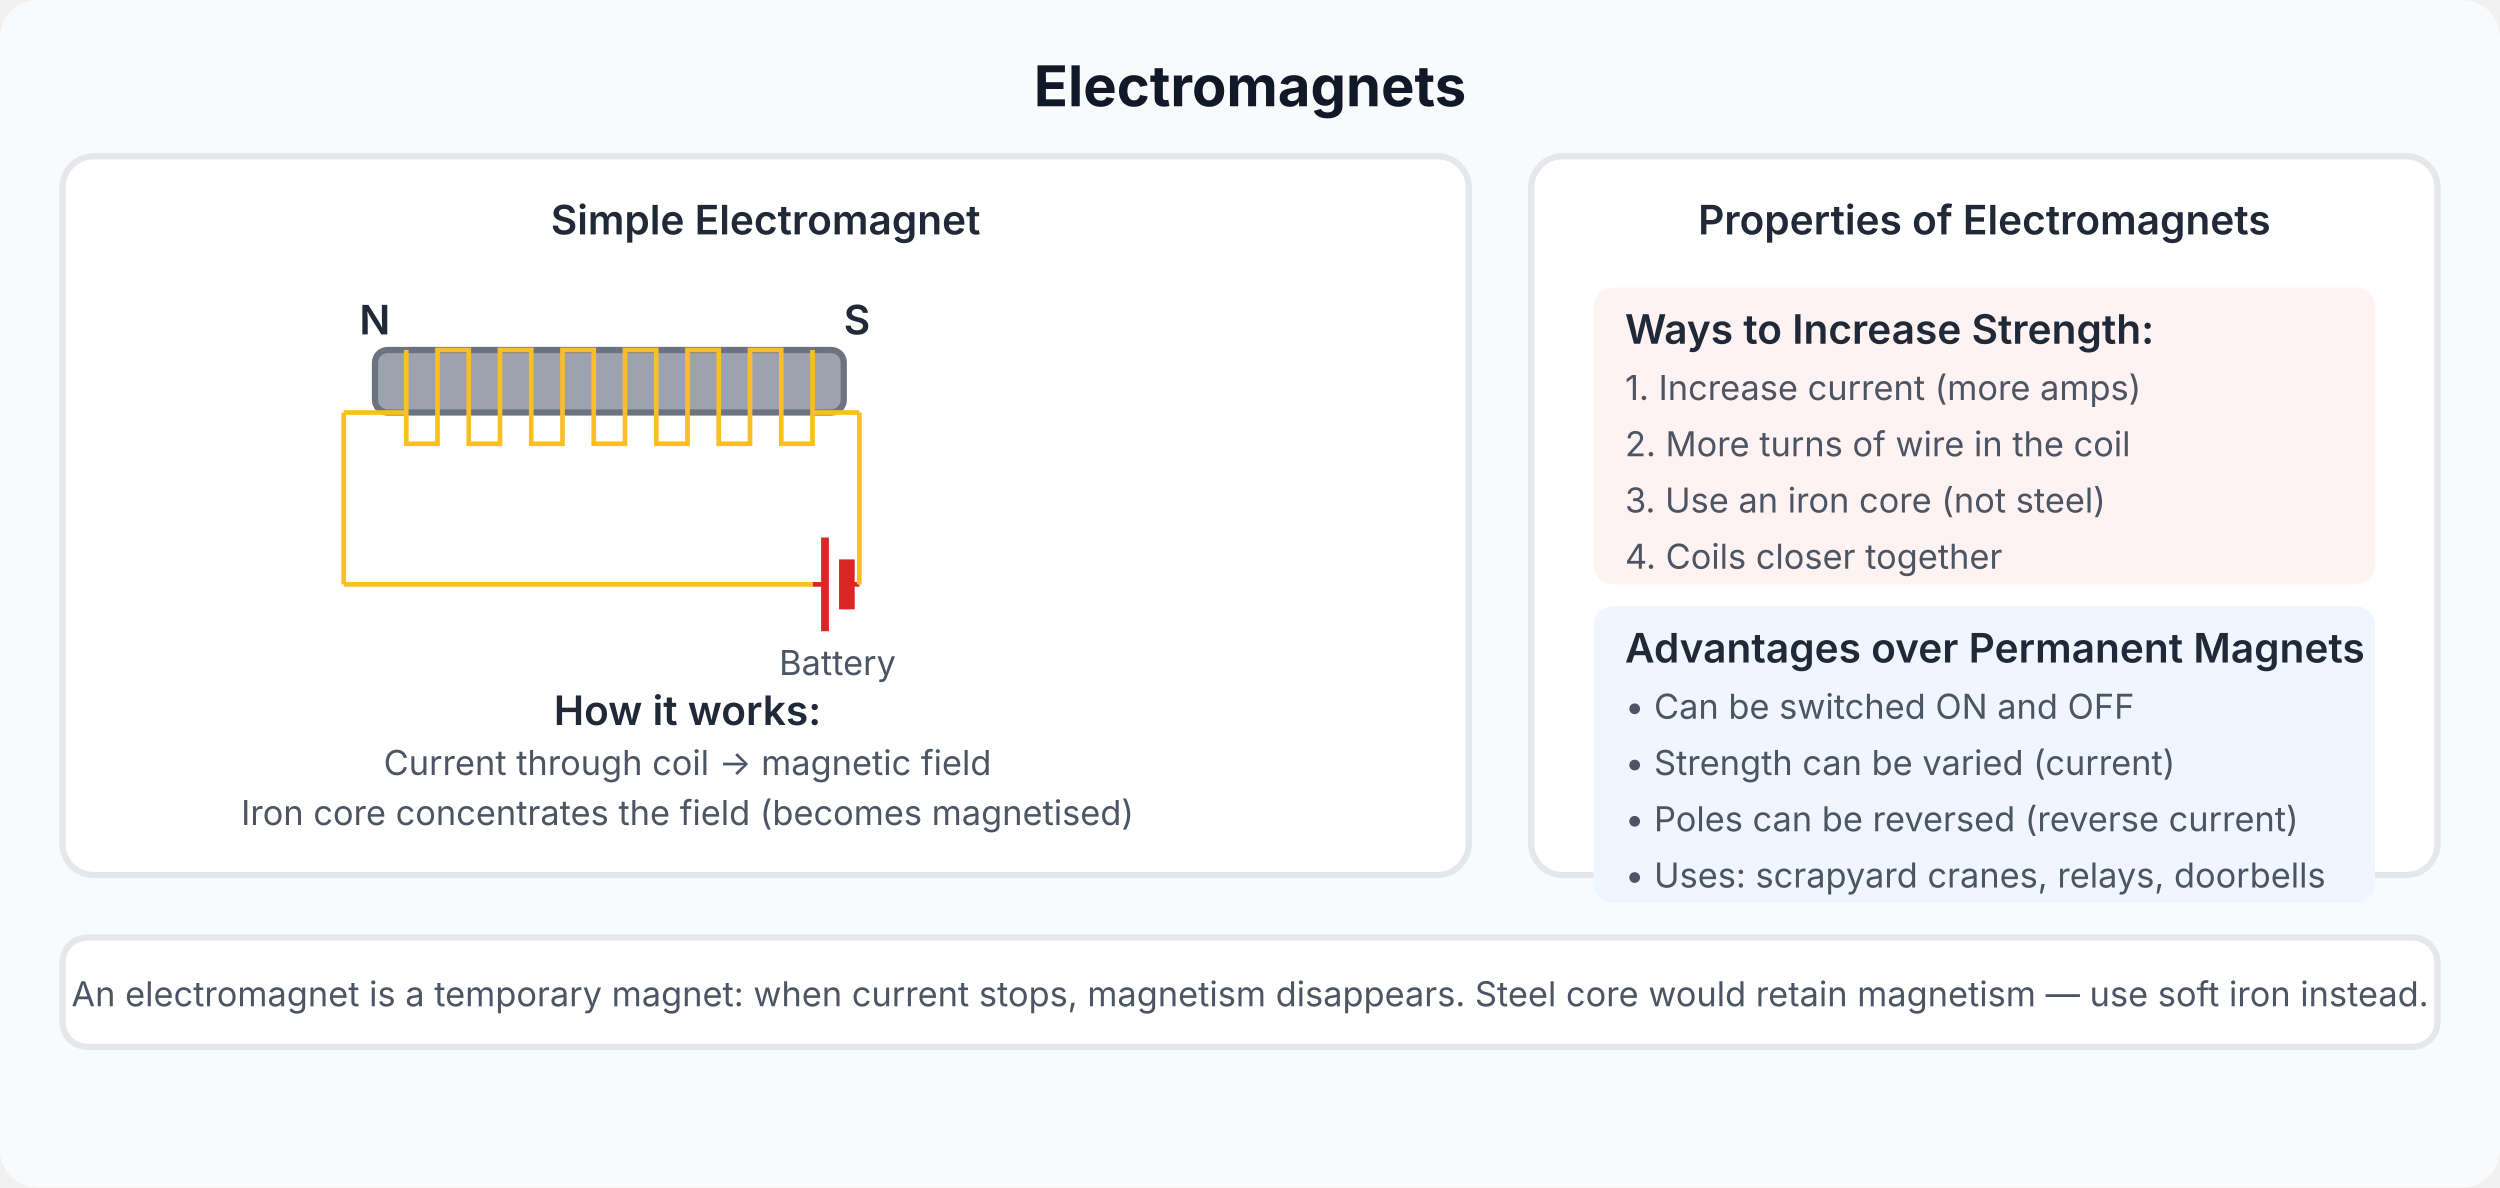
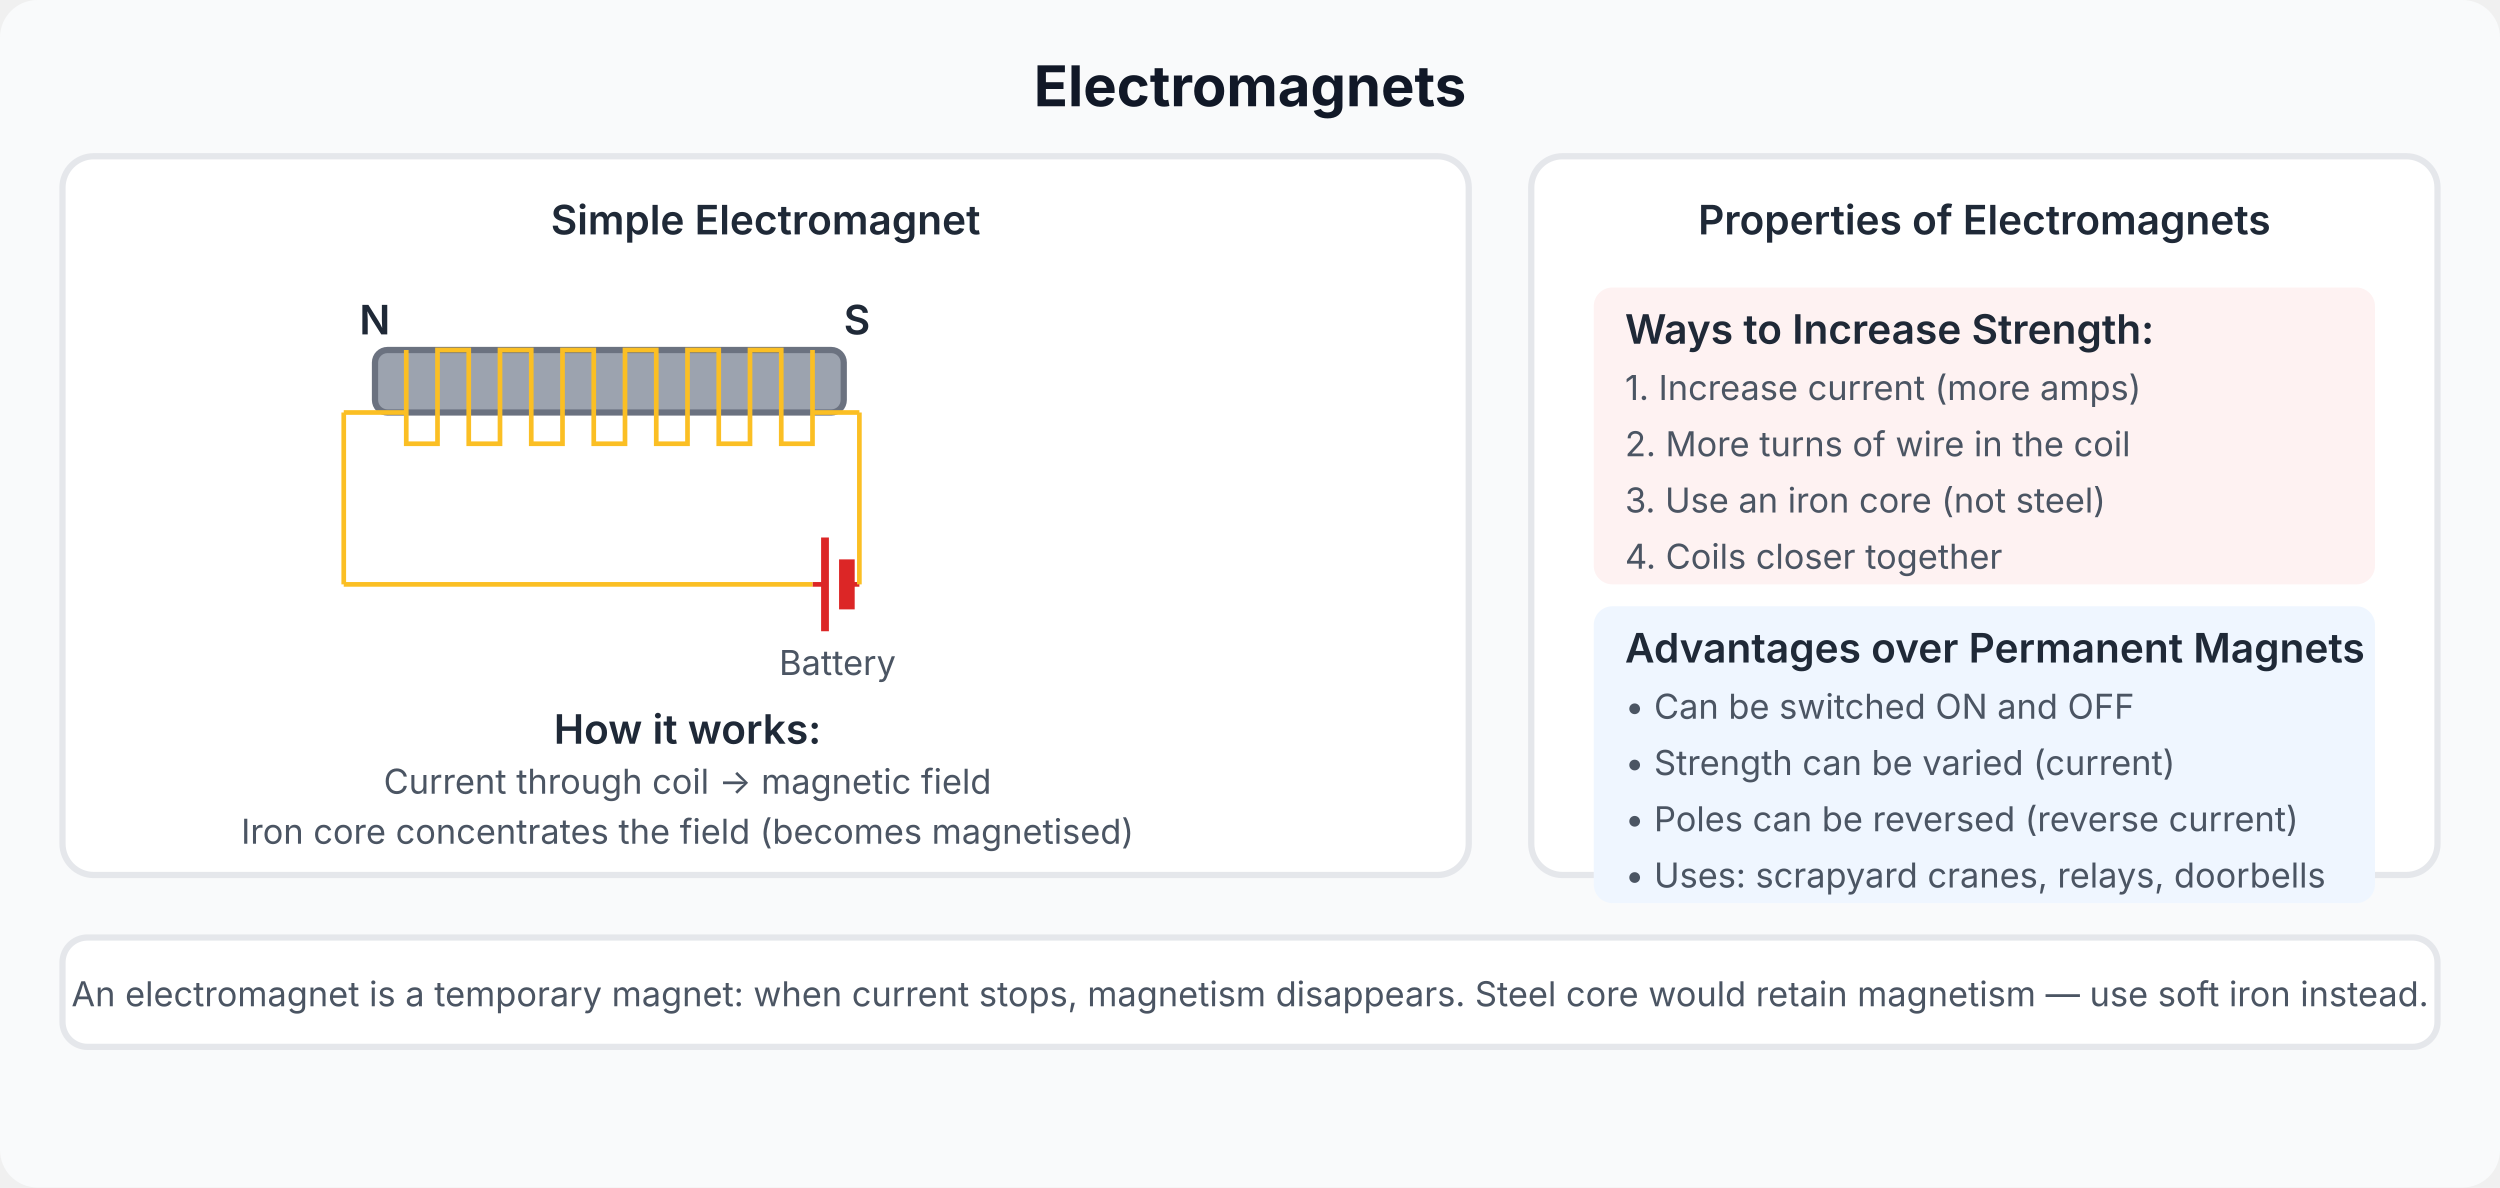
<svg xmlns="http://www.w3.org/2000/svg" viewBox="0 0 800 380" role="img" aria-labelledby="title desc">
  <defs>
    <style>
      .title { font-family: system-ui, -apple-system, BlinkMacSystemFont, sans-serif; font-size: 18px; font-weight: 700; fill: #111827; }
      .label { font-family: system-ui, -apple-system, BlinkMacSystemFont, sans-serif; font-size: 13px; font-weight: 600; fill: #1f2937; }
      .sublabel { font-family: system-ui, -apple-system, BlinkMacSystemFont, sans-serif; font-size: 11px; fill: #4b5563; }
      .box { fill: #ffffff; stroke: #e5e7eb; stroke-width: 2; }
    </style>
  </defs>
  <rect width="800" height="380" fill="#f9fafb" rx="12" />
  <text x="400" y="34" text-anchor="middle" class="title">Electromagnets</text>
  <rect x="20" y="50" width="450" height="230" rx="10" class="box" />
  <text x="245" y="75" text-anchor="middle" class="label">Simple Electromagnet</text>
  <g transform="translate(40, 92)">
    <rect x="80" y="20" width="150" height="20" rx="4" fill="#9ca3af" stroke="#6b7280" stroke-width="2" />
    <path d="M90,20 L90,50 L100,50 L100,20 L110,20 L110,50 L120,50 L120,20 L130,20 L130,50 L140,50 L140,20 L150,20 L150,50 L160,50 L160,20 L170,20 L170,50 L180,50 L180,20 L190,20 L190,50 L200,50 L200,20 L210,20 L210,50 L220,50 L220,20" fill="none" stroke="#fbbf24" stroke-width="1.5" />
    <line x1="220" y1="95" x2="224" y2="95" stroke="#dc2626" stroke-width="1.5" />
    <line x1="224" y1="80" x2="224" y2="110" stroke="#dc2626" stroke-width="2.5" />
    <line x1="231" y1="87" x2="231" y2="103" stroke="#dc2626" stroke-width="5" />
    <line x1="231" y1="95" x2="235" y2="95" stroke="#dc2626" stroke-width="1.5" />
    <text x="228" y="124" text-anchor="middle" class="sublabel">Battery</text>
    <line x1="90" y1="40" x2="70" y2="40" stroke="#fbbf24" stroke-width="1.5" />
    <line x1="70" y1="40" x2="70" y2="95" stroke="#fbbf24" stroke-width="1.5" />
    <line x1="70" y1="95" x2="220" y2="95" stroke="#fbbf24" stroke-width="1.5" />
    <line x1="220" y1="40" x2="235" y2="40" stroke="#fbbf24" stroke-width="1.5" />
    <line x1="235" y1="40" x2="235" y2="95" stroke="#fbbf24" stroke-width="1.5" />
    <text x="75" y="15" class="label" fill="#dc2626">N</text>
    <text x="230" y="15" class="label" fill="#3b82f6">S</text>
-     <text x="180" y="140" text-anchor="middle" class="label" fill="#dc2626">How it works:</text>
-     <text x="180" y="156" text-anchor="middle" class="sublabel">Current through coil → magnetic field</text>
-     <text x="180" y="172" text-anchor="middle" class="sublabel">Iron core concentrates the field (becomes magnetised)</text>
+     <text x="180" y="146" text-anchor="middle" class="label" fill="#dc2626">How it works:</text>
+     <text x="180" y="162" text-anchor="middle" class="sublabel">Current through coil → magnetic field</text>
+     <text x="180" y="178" text-anchor="middle" class="sublabel">Iron core concentrates the field (becomes magnetised)</text>
  </g>
  <rect x="490" y="50" width="290" height="230" rx="10" class="box" />
  <text x="635" y="75" text-anchor="middle" class="label">Properties of Electromagnets</text>
  <g transform="translate(510, 92)">
    <rect x="0" y="0" width="250" height="95" rx="6" fill="#fef2f2" />
    <text x="10" y="18" class="label" fill="#dc2626">Ways to Increase Strength:</text>
    <text x="10" y="36" class="sublabel">1. Increase current (more amps)</text>
    <text x="10" y="54" class="sublabel">2. More turns of wire in the coil</text>
    <text x="10" y="72" class="sublabel">3. Use an iron core (not steel)</text>
    <text x="10" y="90" class="sublabel">4. Coils closer together</text>
    <rect x="0" y="102" width="250" height="95" rx="6" fill="#eff6ff" />
    <text x="10" y="120" class="label" fill="#3b82f6">Advantages over Permanent Magnets</text>
    <text x="10" y="138" class="sublabel">• Can be switched ON and OFF</text>
    <text x="10" y="156" class="sublabel">• Strength can be varied (current)</text>
    <text x="10" y="174" class="sublabel">• Poles can be reversed (reverse current)</text>
    <text x="10" y="192" class="sublabel">• Uses: scrapyard cranes, relays, doorbells</text>
  </g>
  <rect x="20" y="300" width="760" height="35" rx="8" class="box" />
  <text x="400" y="322" text-anchor="middle" class="sublabel">An electromagnet is a temporary magnet: when current stops, magnetism disappears. Steel core would retain magnetism — use soft iron instead.</text>
</svg>
